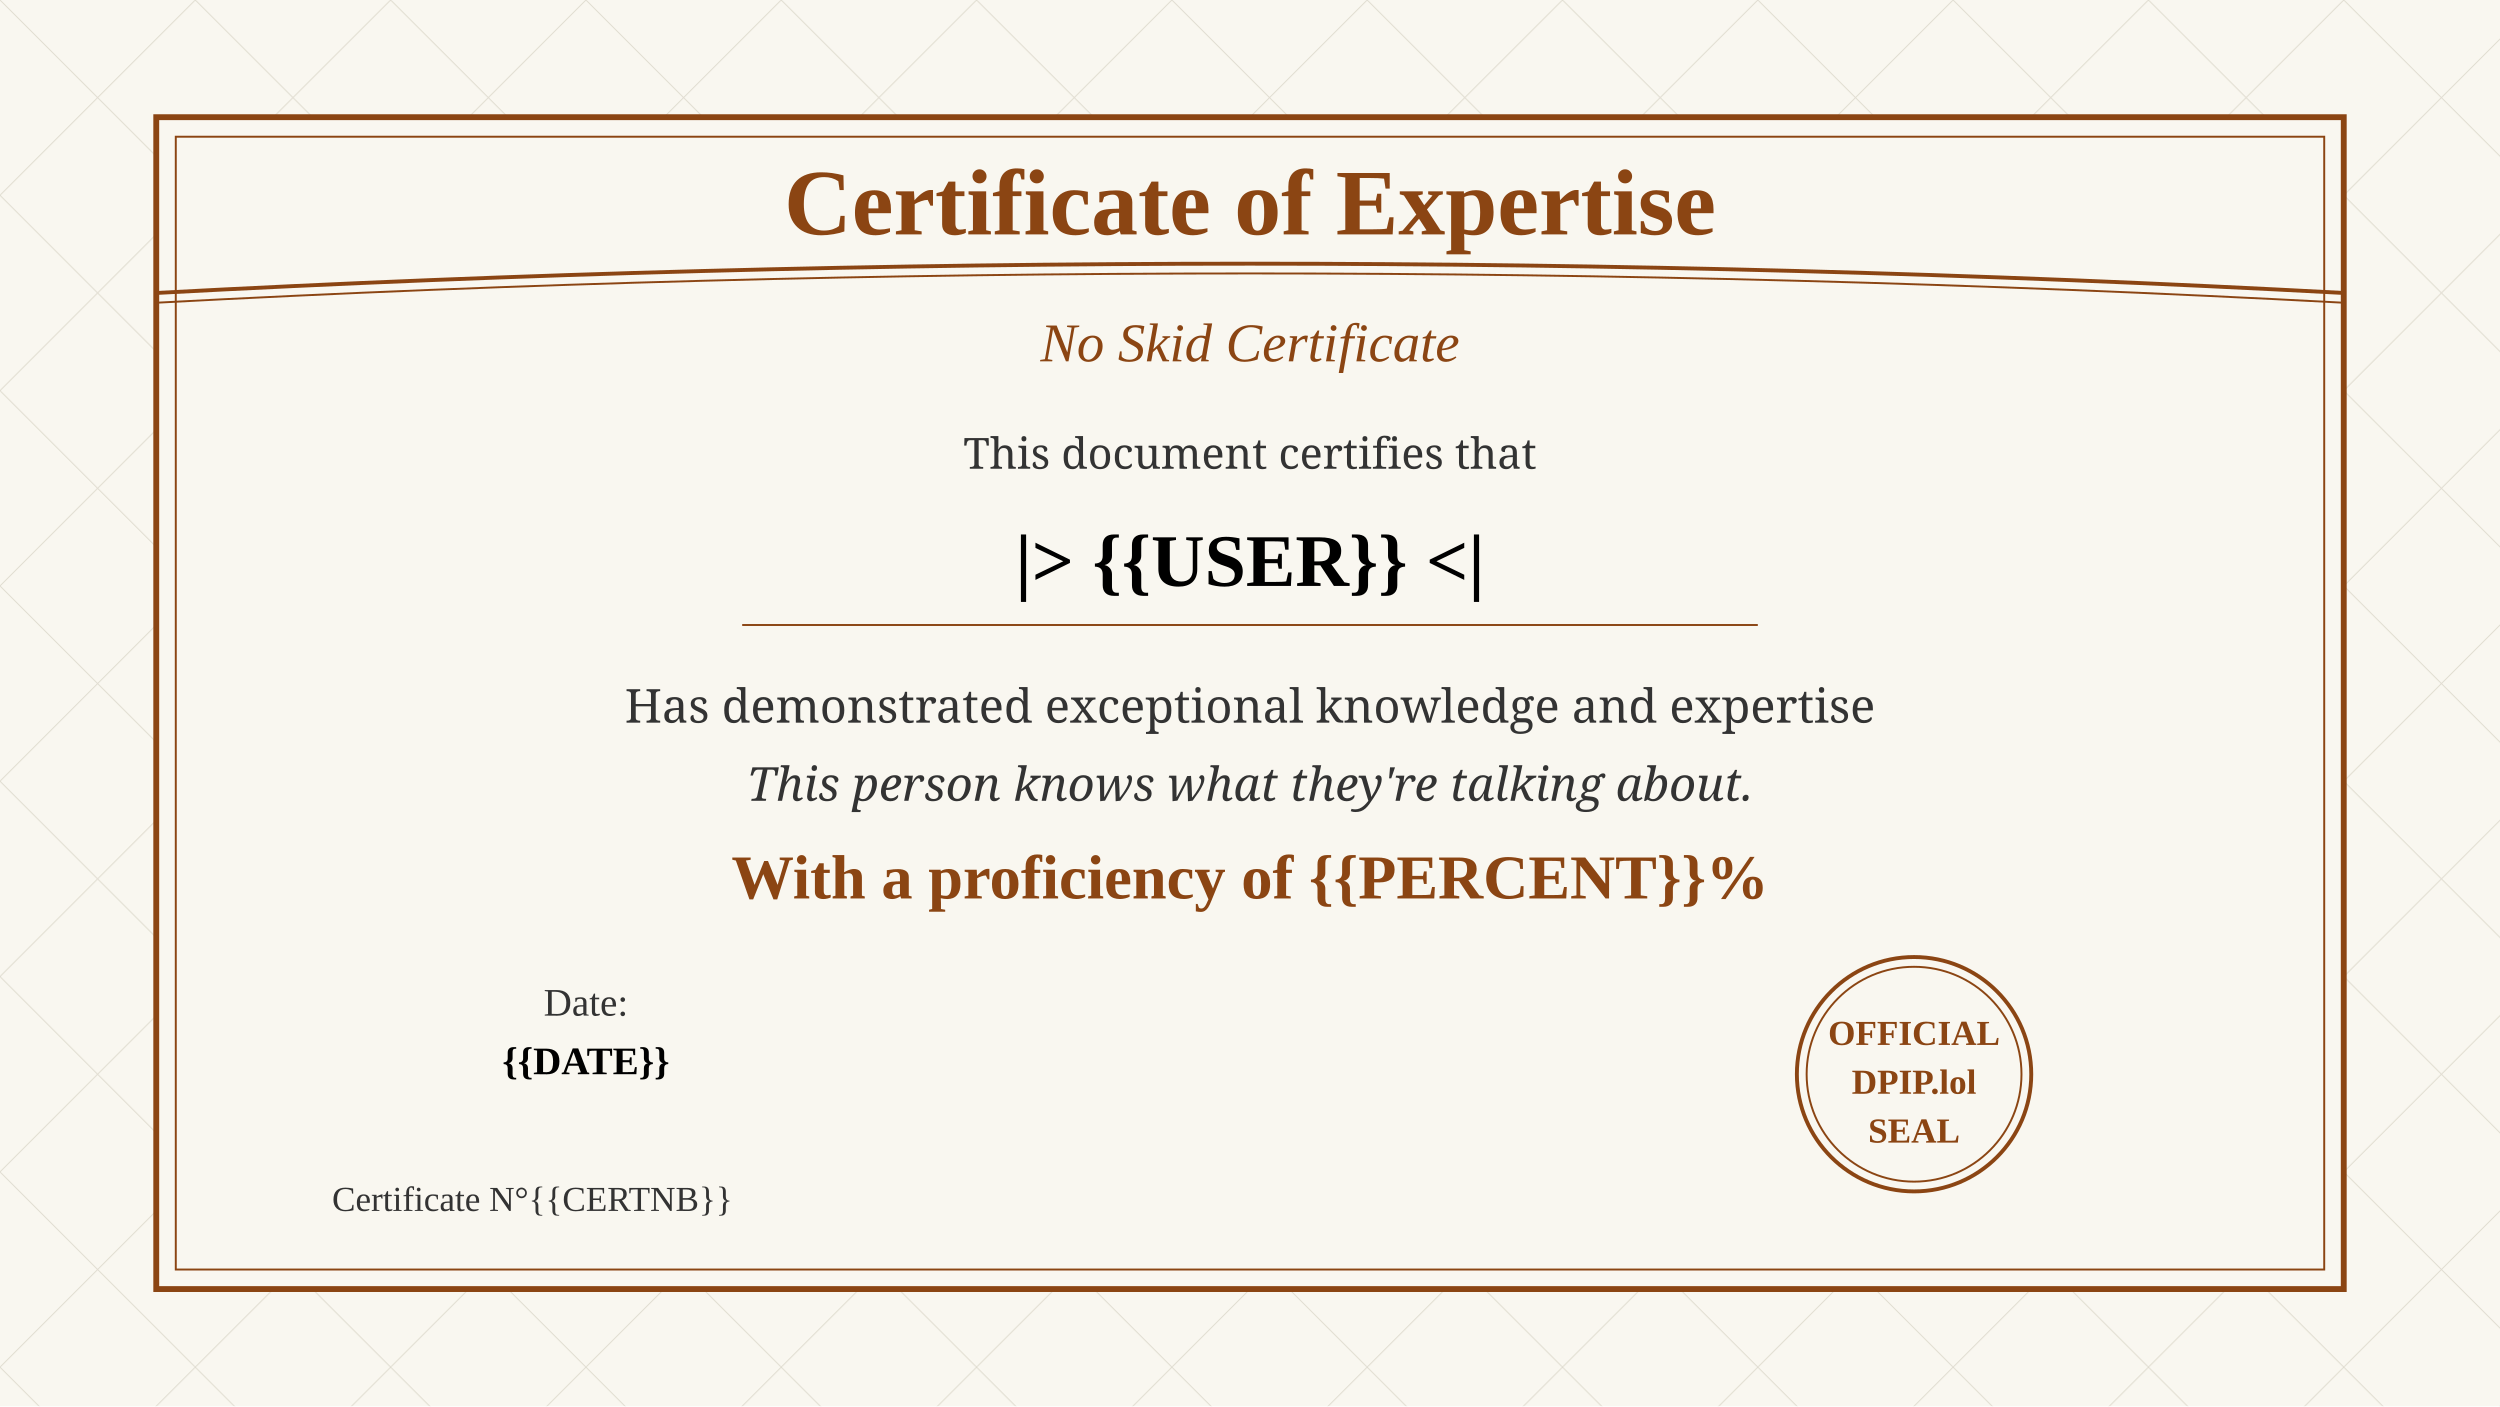
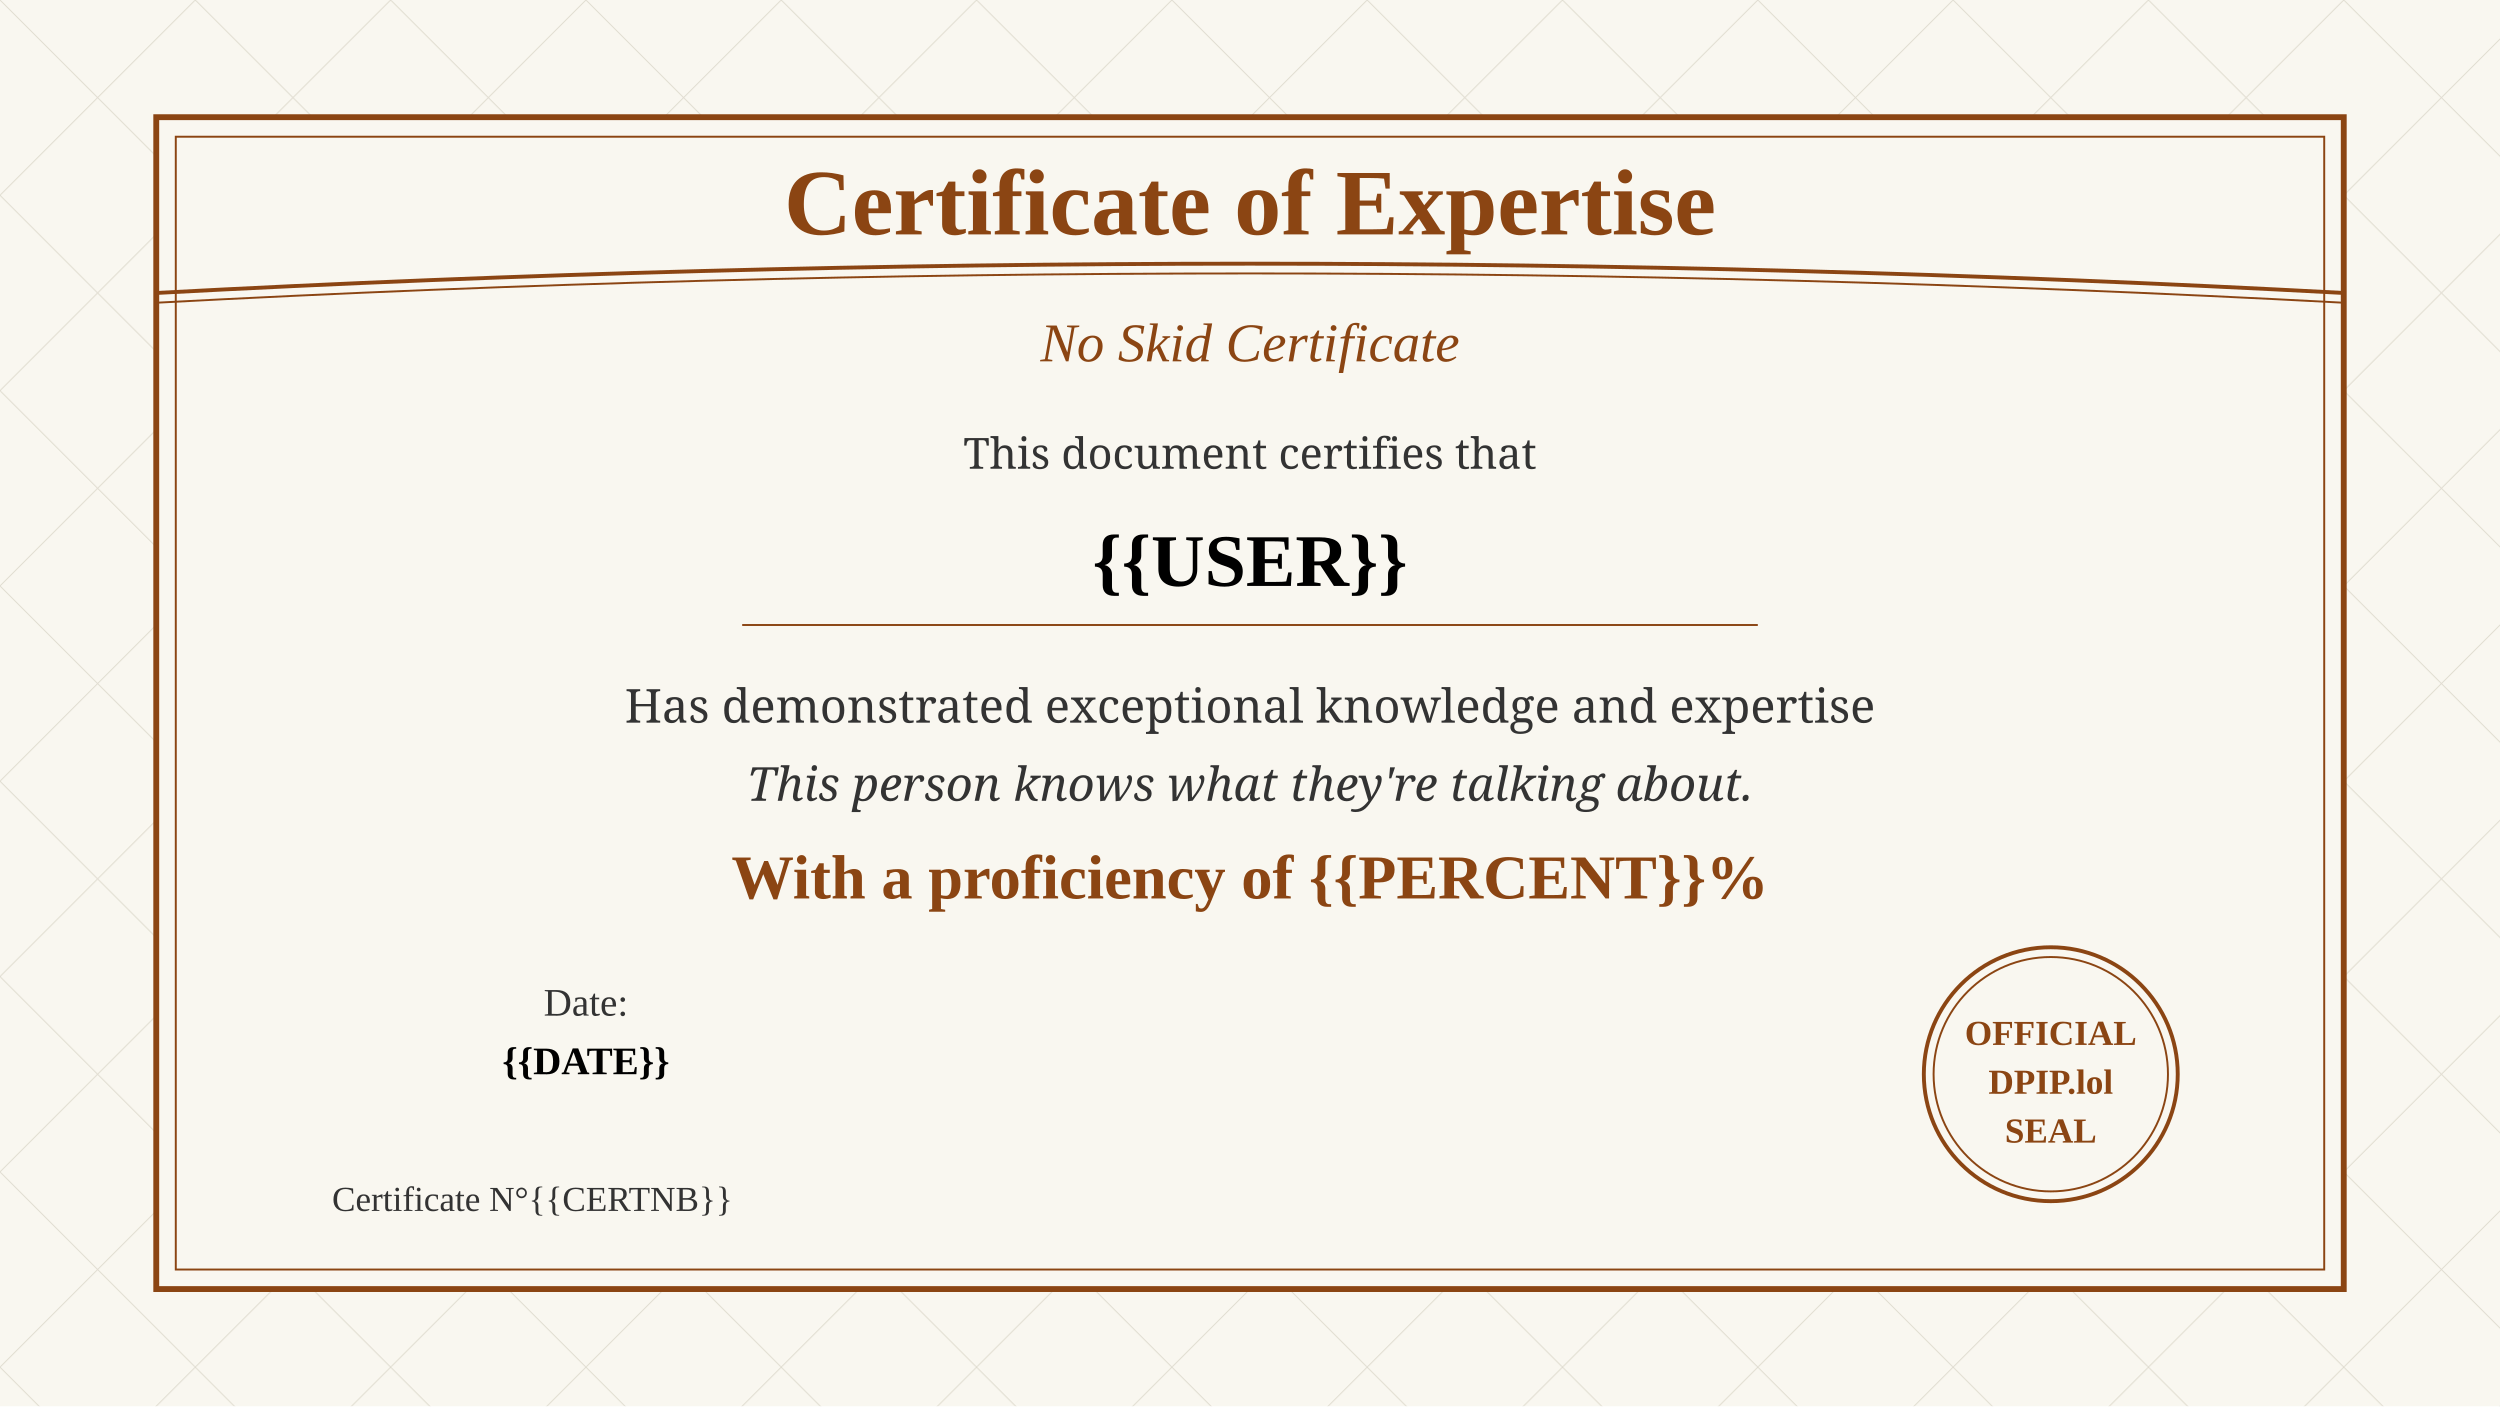
<svg xmlns="http://www.w3.org/2000/svg" viewBox="0 0 1280 720">
  <defs>
    <pattern id="bg-pattern" width="100" height="100" patternUnits="userSpaceOnUse">
      <rect width="100" height="100" fill="#f9f7f0" />
      <path d="M0,0 L100,100 M100,0 L0,100" stroke="#e0ddd0" stroke-width="0.5" />
    </pattern>
  </defs>
  <rect width="1280" height="720" fill="url(#bg-pattern)" />
  <rect x="80" y="60" width="1120" height="600" fill="#f9f7f0" stroke="#8b4513" stroke-width="3" />
  <rect x="90" y="70" width="1100" height="580" fill="none" stroke="#8b4513" stroke-width="1" />
  <path d="M80,150 Q640,120 1200,150" fill="none" stroke="#8b4513" stroke-width="2" />
  <path d="M80,155 Q640,125 1200,155" fill="none" stroke="#8b4513" stroke-width="1" />
  <text x="640" y="120" fill="#8b4513" font-size="48" font-family="'Times New Roman', serif" font-weight="bold" text-anchor="middle">Certificate of Expertise</text>
  <text x="640" y="185" fill="#8b4513" font-size="28" font-family="'Times New Roman', serif" font-style="italic" text-anchor="middle">No Skid Certificate</text>
  <text x="640" y="240" fill="#333333" font-size="22" font-family="'Garamond', serif" text-anchor="middle">This document certifies that</text>
-   <text x="640" y="300" fill="#000000" font-size="38" font-family="'Times New Roman', serif" font-weight="bold" text-anchor="middle">|&gt; {{USER}} &lt;|</text>
+   <text x="640" y="300" fill="#000000" font-size="38" font-family="'Times New Roman', serif" font-weight="bold" text-anchor="middle">{{USER}}</text>
  <line x1="380" y1="320" x2="900" y2="320" stroke="#8b4513" stroke-width="1" />
  <text x="640" y="370" fill="#333333" font-size="24" font-family="'Garamond', serif" text-anchor="middle">Has demonstrated exceptional knowledge and expertise</text>
  <text x="640" y="410" fill="#333333" font-size="24" font-family="'Garamond', serif" font-style="italic" text-anchor="middle">This person knows what they're talking about.</text>
  <text x="640" y="460" fill="#8b4513" font-size="32" font-family="'Times New Roman', serif" font-weight="bold" text-anchor="middle">With a proficiency of {{PERCENT}}%</text>
  <text x="300" y="520" fill="#333333" font-size="20" font-family="'Times New Roman', serif" text-anchor="middle">Date:</text>
  <text x="300" y="550" fill="#000000" font-size="20" font-family="'Times New Roman', serif" font-weight="bold" text-anchor="middle">{{DATE}}</text>
-   <circle cx="980" cy="550" r="60" fill="none" stroke="#8b4513" stroke-width="2" />
-   <circle cx="980" cy="550" r="55" fill="none" stroke="#8b4513" stroke-width="1" />
-   <text x="980" y="535" fill="#8b4513" font-size="18" font-family="'Times New Roman', serif" font-weight="bold" text-anchor="middle">OFFICIAL</text>
-   <text x="980" y="560" fill="#8b4513" font-size="18" font-family="'Times New Roman', serif" font-weight="bold" text-anchor="middle">DPIP.lol</text>
-   <text x="980" y="585" fill="#8b4513" font-size="18" font-family="'Times New Roman', serif" font-weight="bold" text-anchor="middle">SEAL</text>
+   <circle cx="1050" cy="550" r="65" fill="none" stroke="#8b4513" stroke-width="2" />
+   <circle cx="1050" cy="550" r="60" fill="none" stroke="#8b4513" stroke-width="1" />
+   <text x="1050" y="535" fill="#8b4513" font-size="18" font-family="'Times New Roman', serif" font-weight="bold" text-anchor="middle">OFFICIAL</text>
+   <text x="1050" y="560" fill="#8b4513" font-size="18" font-family="'Times New Roman', serif" font-weight="bold" text-anchor="middle">DPIP.lol</text>
+   <text x="1050" y="585" fill="#8b4513" font-size="18" font-family="'Times New Roman', serif" font-weight="bold" text-anchor="middle">SEAL</text>
  <text x="170" y="620" fill="#333333" font-size="18" font-family="'Times New Roman', serif" text-anchor="start">Certificate N°{{CERTNB}}</text>
</svg>
